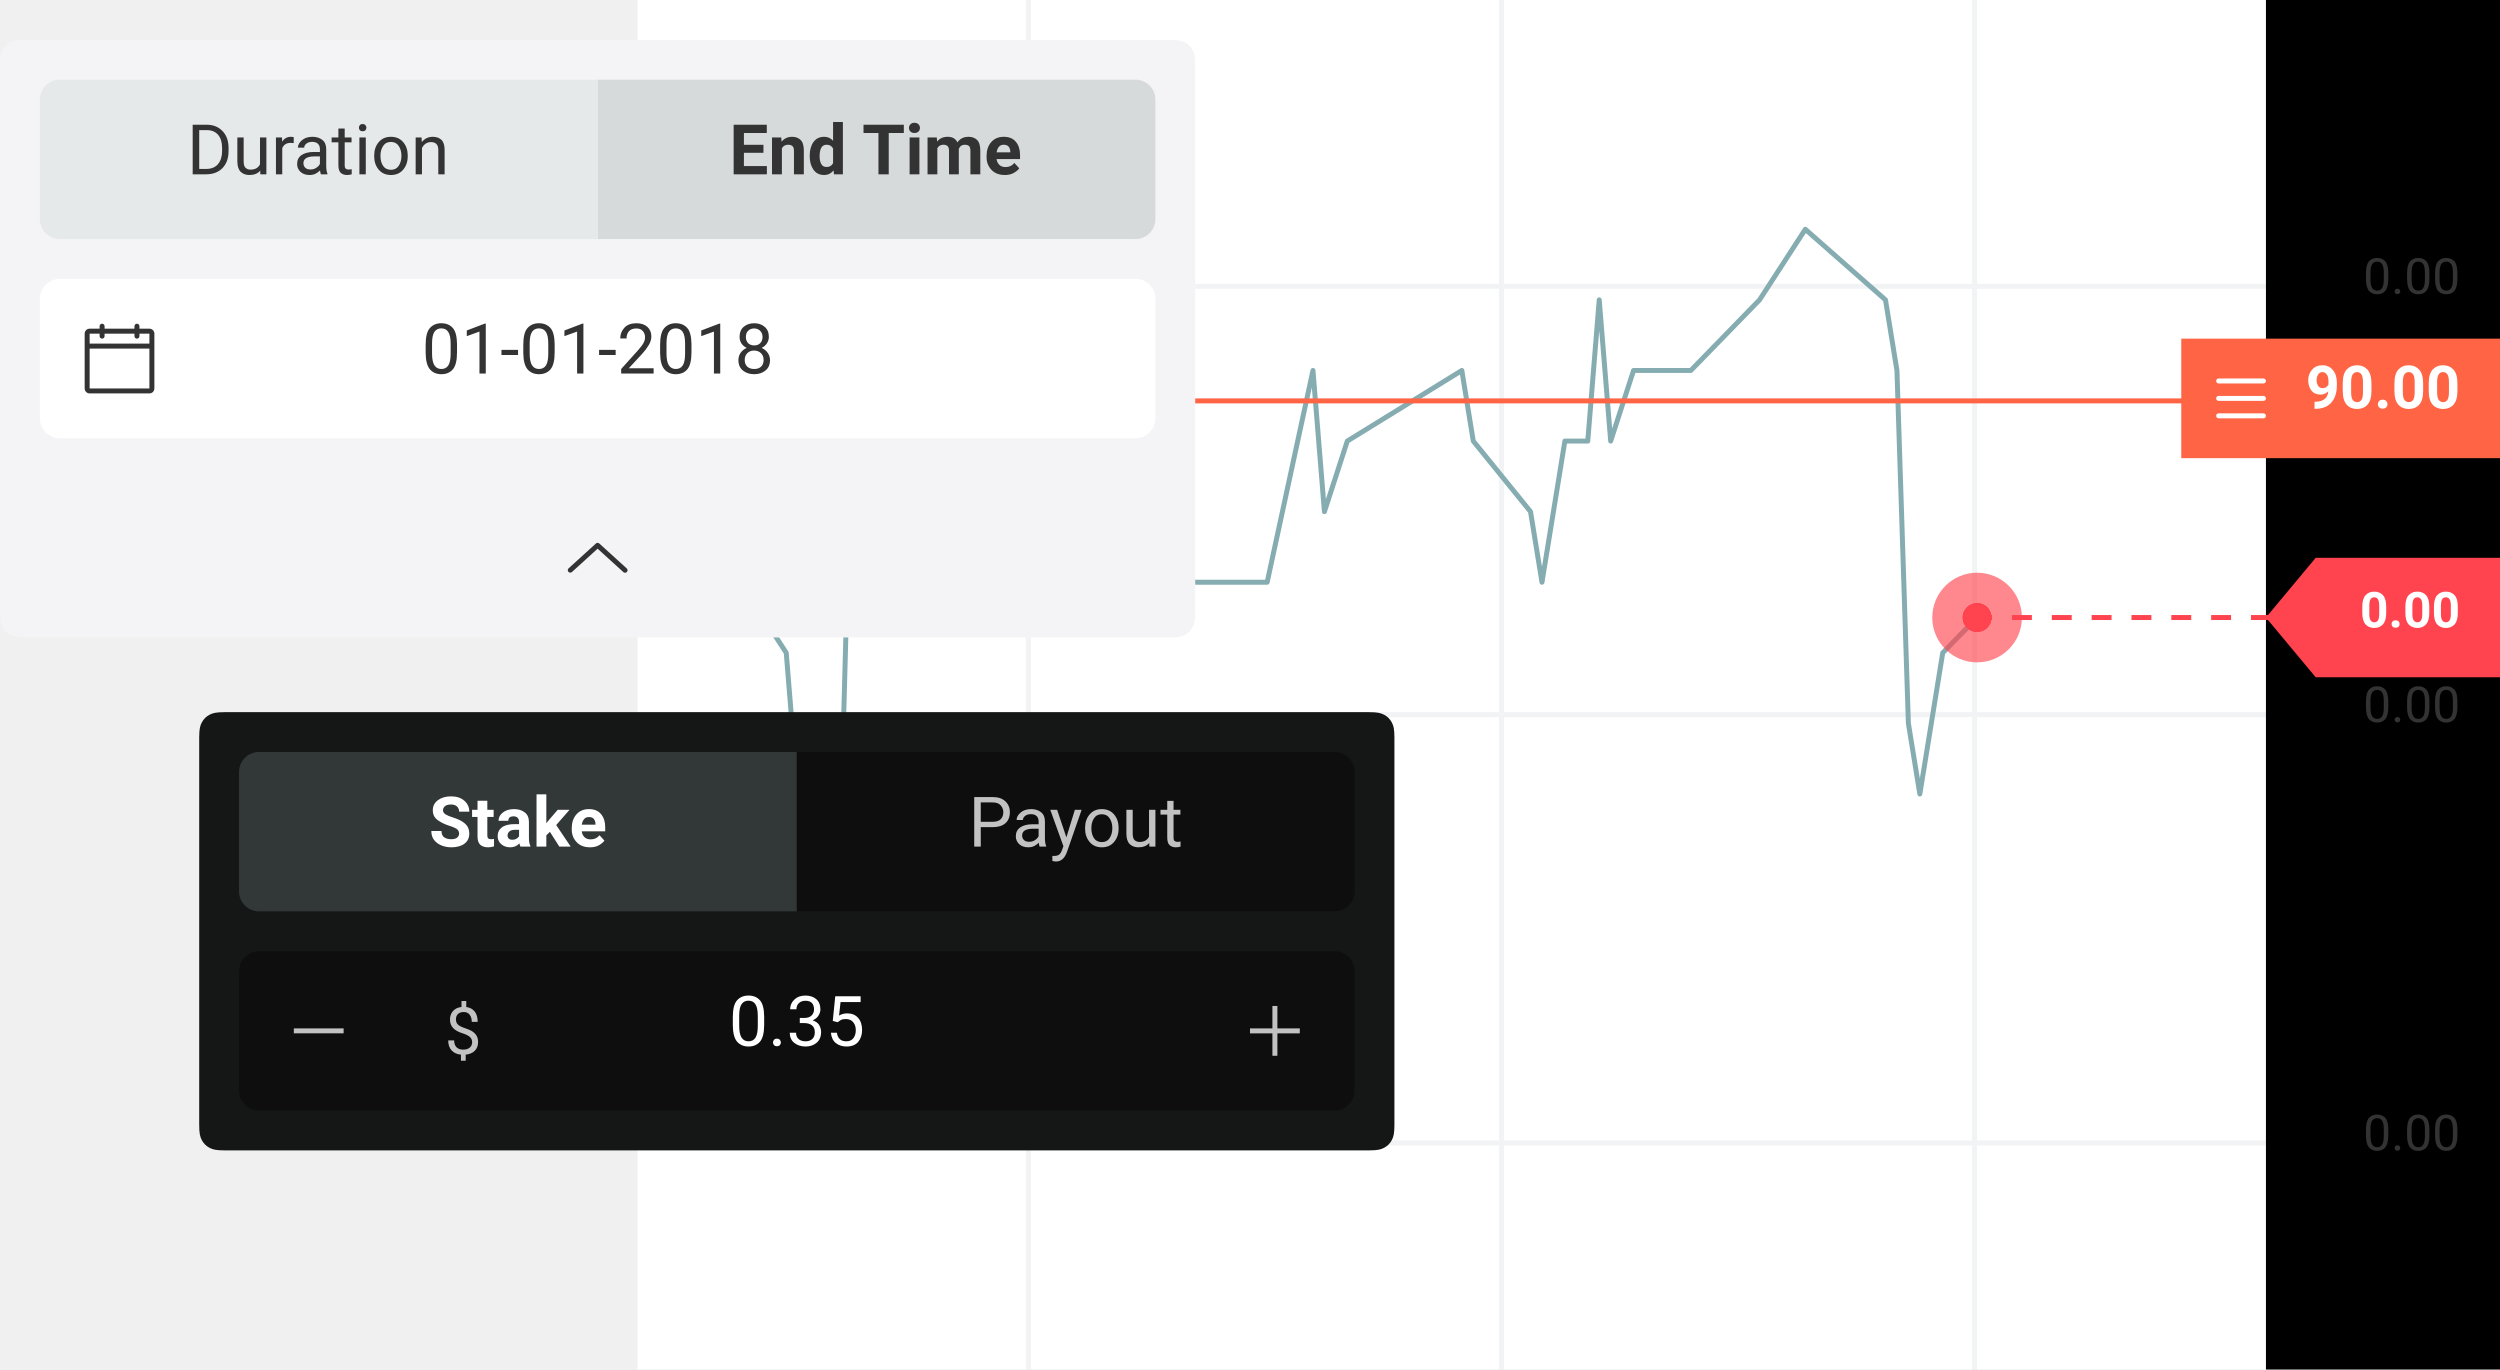
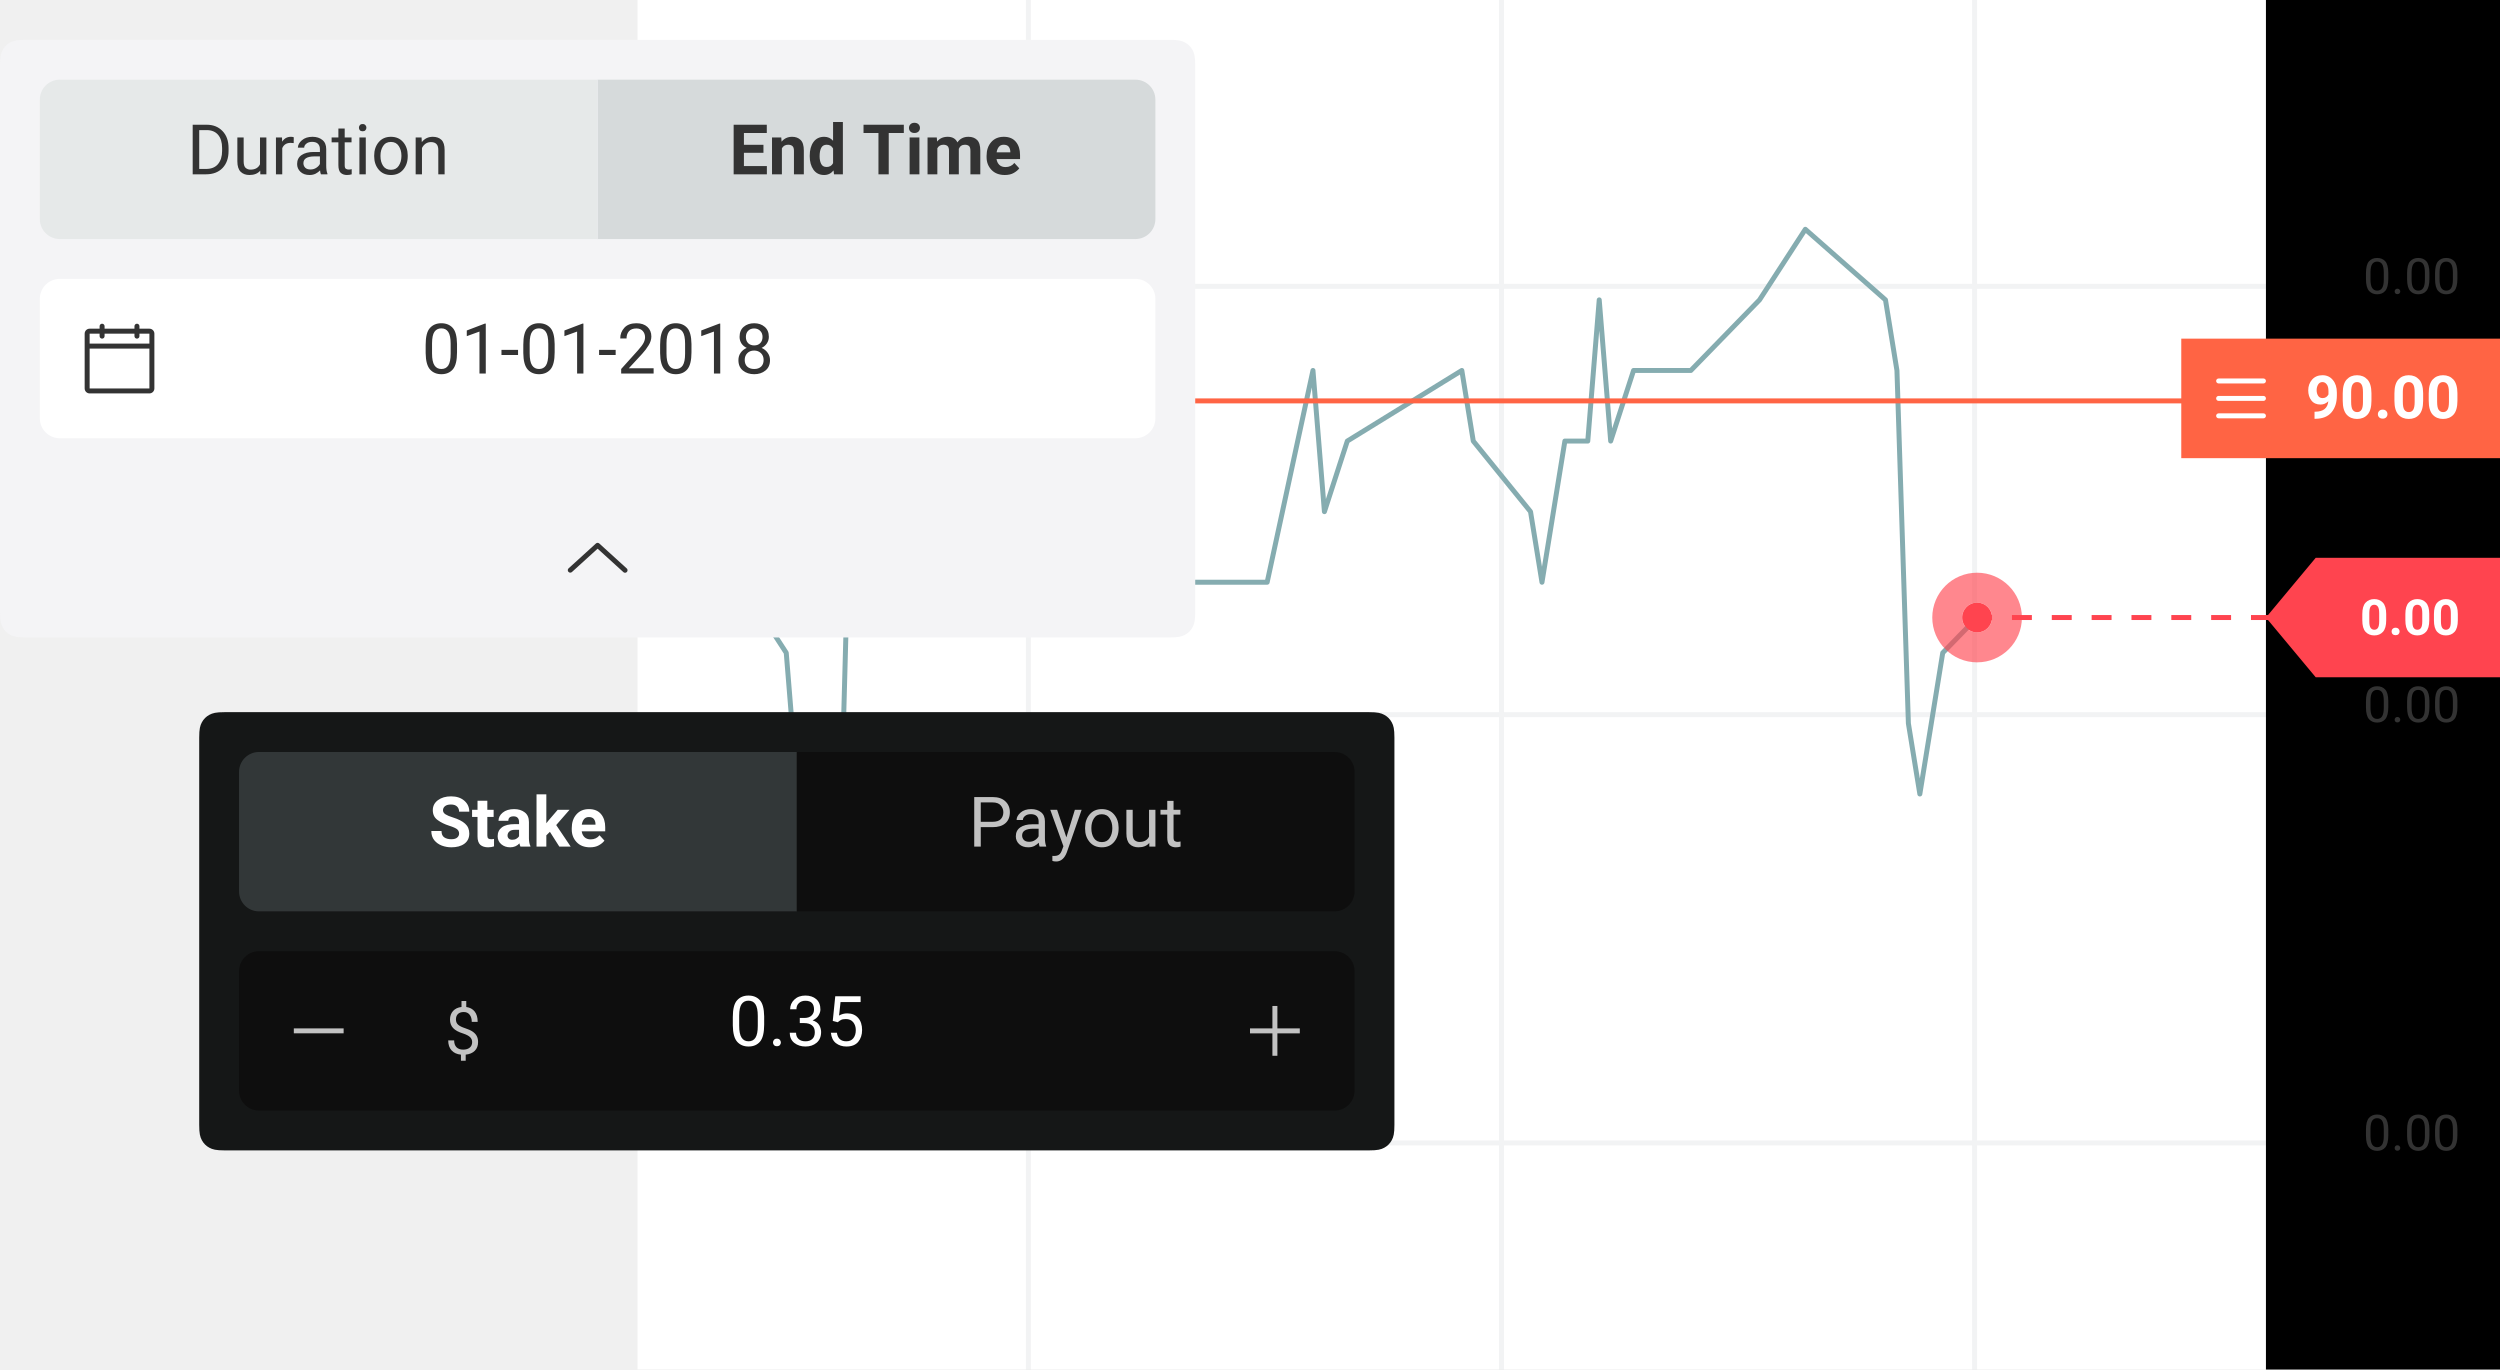
<svg xmlns="http://www.w3.org/2000/svg" xmlns:xlink="http://www.w3.org/1999/xlink" width="502" height="275" viewBox="0 0 502 275" aria-labelledby="how-you-want-icon-title">
  <defs>
    <path id="hywa" d="M0 0h374v275H0z" />
    <path id="hywc" d="M0 0h734v704H0z" />
    <linearGradient id="hywe" x1="50%" x2="50%" y1="0%" y2="114.855%">
      <stop offset="0%" stop-color="#FFF" />
      <stop offset="100%" stop-color="#FFF" stop-opacity="0" />
    </linearGradient>
    <linearGradient id="hywf" x1="50%" x2="50%" y1="100%" y2="0%">
      <stop offset="0%" stop-color="#FFF" stop-opacity="0" />
      <stop offset="100%" stop-color="#85ACB0" stop-opacity=".16" />
    </linearGradient>
    <path id="hywg" d="M0 0h47v630H0z" />
    <filter id="hywh" width="102.1%" height="100.2%" x="-1.1%" y="-.1%" filterUnits="objectBoundingBox">
      <feOffset dx="1" in="SourceAlpha" result="shadowOffsetInner1" />
      <feComposite in="shadowOffsetInner1" in2="SourceAlpha" k2="-1" k3="1" operator="arithmetic" result="shadowInnerInner1" />
      <feColorMatrix in="shadowInnerInner1" values="0 0 0 0 0.957 0 0 0 0 0.957 0 0 0 0 0.965 0 0 0 1 0" />
    </filter>
    <filter id="hywi" width="1100%" height="1100%" x="-500%" y="-500%" filterUnits="objectBoundingBox">
      <feGaussianBlur in="SourceGraphic" stdDeviation="8" />
    </filter>
    <linearGradient id="hywj" x1="0%" x2="67.3%" y1="50%" y2="50%">
      <stop offset="0%" stop-color="#FFF" />
      <stop offset="100%" stop-color="#FFF" stop-opacity="0" />
    </linearGradient>
    <linearGradient id="hywk" x1="50%" x2="50%" y1="0%" y2="54.521%">
      <stop offset="0%" stop-color="#FFF" />
      <stop offset="100%" stop-color="#FFF" stop-opacity="0" />
    </linearGradient>
    <rect id="hywl" width="231" height="58" rx="4" />
    <rect id="hywn" width="224" height="32" rx="4" />
  </defs>
  <g fill="none" fill-rule="evenodd">
    <g transform="translate(128)">
      <mask id="hywb" fill="#fff">
        <use xlink:href="#hywa" />
      </mask>
      <use fill="#D8D8D8" opacity=".27" xlink:href="#hywa" />
      <g mask="url(#hywb)">
        <g transform="translate(-360 -165)">
          <mask id="hywd" fill="#fff">
            <use xlink:href="#hywc" />
          </mask>
          <use fill="#FFF" fill-rule="nonzero" xlink:href="#hywc" />
          <g mask="url(#hywd)">
            <g fill="#F2F3F4" fill-rule="nonzero">
              <path d="M0 51h694v-1H0zM0 137h694v-1H0zM0 223h694v-1H0zM0 309h694v-1H0zM0 395h694v-1H0zM0 481h694v-1H0zM0 567h694v-1H0z" />
            </g>
            <path fill="#F2F3F4" fill-rule="nonzero" d="M628 630h1V0h-1z" />
            <path fill="url(#e)" fill-rule="nonzero" d="M0 0h39v20H0z" transform="translate(609)" />
            <text fill="#333" font-family="Roboto-Regular, Roboto" font-size="10" transform="translate(609)">
              <tspan x=".232" y="651">00:00:00</tspan>
            </text>
            <path fill="#F2F3F4" fill-rule="nonzero" d="M533 630h1V0h-1z" />
            <path fill="url(#e)" fill-rule="nonzero" d="M0 0h39v20H0z" transform="translate(514)" />
            <text fill="#333" font-family="Roboto-Regular, Roboto" font-size="10" transform="translate(514)">
              <tspan x=".232" y="651">00:00:00</tspan>
            </text>
            <path fill="#F2F3F4" fill-rule="nonzero" d="M438 630h1V0h-1z" />
            <path fill="url(#e)" fill-rule="nonzero" d="M0 0h39v20H0z" transform="translate(419)" />
            <text fill="#333" font-family="Roboto-Regular, Roboto" font-size="10" transform="translate(419)">
              <tspan x=".232" y="651">00:00:00</tspan>
            </text>
            <path fill="#F2F3F4" fill-rule="nonzero" d="M343 630h1V0h-1z" />
            <path fill="url(#e)" fill-rule="nonzero" d="M0 0h39v20H0z" transform="translate(324)" />
            <text fill="#333" font-family="Roboto-Regular, Roboto" font-size="10" transform="translate(324)">
              <tspan x=".232" y="651">00:00:00</tspan>
            </text>
            <g>
              <path fill="#F2F3F4" fill-rule="nonzero" d="M248 630h1V0h-1z" />
              <path fill="url(#e)" fill-rule="nonzero" d="M0 0h39v20H0z" transform="translate(229)" />
              <text fill="#333" font-family="Roboto-Regular, Roboto" font-size="10" transform="translate(229)">
                <tspan x=".232" y="651">00:00:00</tspan>
              </text>
            </g>
            <g>
              <path fill="#F2F3F4" fill-rule="nonzero" d="M153 630h1V0h-1z" />
              <path fill="url(#e)" fill-rule="nonzero" d="M0 0h39v20H0z" transform="translate(134)" />
              <text fill="#333" font-family="Roboto-Regular, Roboto" font-size="10" transform="translate(134)">
                <tspan x=".232" y="651">00:00:00</tspan>
              </text>
            </g>
            <g>
              <path fill="#F2F3F4" fill-rule="nonzero" d="M58 630h1V0h-1z" />
              <path fill="url(#e)" fill-rule="nonzero" d="M0 0h39v20H0z" transform="translate(39)" />
              <text fill="#333" font-family="Roboto-Regular, Roboto" font-size="10" transform="translate(39)">
                <tspan x=".232" y="651">00:00:00</tspan>
              </text>
            </g>
            <g>
              <path fill="#F2F3F4" fill-rule="nonzero" d="M-37 630h1V0h-1z" />
              <path fill="url(#e)" fill-rule="nonzero" d="M0 0h39v20H0z" transform="translate(-56)" />
              <text fill="#333" font-family="Roboto-Regular, Roboto" font-size="10" transform="translate(-56)">
                <tspan x=".232" y="651">00:00:00</tspan>
              </text>
            </g>
            <g>
              <path fill="#F2F3F4" fill-rule="nonzero" d="M-132 630h1V0h-1z" />
              <path fill="url(#e)" fill-rule="nonzero" d="M0 0h39v20H0z" transform="translate(-151)" />
              <text fill="#333" font-family="Roboto-Regular, Roboto" font-size="10" transform="translate(-151)">
                <tspan x=".232" y="651">00:00:00</tspan>
              </text>
            </g>
            <g>
              <path fill="#F2F3F4" fill-rule="nonzero" d="M-226 630h1V0h-1z" />
              <path fill="url(#e)" fill-rule="nonzero" d="M0 0h39v20H0z" transform="translate(-245)" />
              <text fill="#333" font-family="Roboto-Regular, Roboto" font-size="10" transform="translate(-245)">
                <tspan x=".232" y="651">00:00:00</tspan>
              </text>
            </g>
          </g>
          <g mask="url(#hywd)">
            <path fill="url(#f)" d="M0 99.204l2.3 14.172 6.897 28.344 4.599 14.172 6.897-14.172h4.599l4.598-14.172 2.3 14.172 2.299-14.172 2.299 14.172h4.599l2.299 56.689 4.598-14.172 6.898-14.172 2.3 14.172h9.196l6.898 14.172 2.3-14.172 2.299 14.172 2.299-14.172 11.496-28.345 2.3-42.516 6.897-14.172 13.796 14.172 4.598 14.172h4.599l2.299-14.172 2.3 14.172 2.298-14.172 2.3-14.172 6.897-28.344 4.599-14.172h4.598l2.3-14.172 4.598 14.172h4.599l4.598 14.172 2.3 70.86 2.299-14.172 2.299-85.032 2.3 56.688 2.298-56.688 2.3 28.344 2.299 42.516h4.598l2.3 42.516 2.299-42.516 2.3 14.172H204.632l2.3-14.172 2.299 14.172 2.3-42.516 2.298-28.344h4.599l6.898 14.172H252.918l2.299-14.172 2.3 14.172 6.897-14.172 4.598 14.172 4.599-14.172h6.898l2.299 14.172 2.3 56.688 2.298 14.172 2.3 14.172 4.598 28.345L305.8 212.58h34.489l2.3-14.172 2.299 28.344 2.299 56.688 2.3-70.86 2.299 28.344 2.299 28.344 2.299 14.172 2.3 42.516 4.598-14.172 2.299-28.344 4.599-14.172 2.299-28.344 2.3-28.344h4.598l4.598 14.172h4.599l4.598 28.344 4.599-42.516 2.299-14.172 2.3-14.172 2.298-42.517 2.3-14.172 4.598 14.172h9.197l2.3-14.172 9.196-42.516h4.599l4.598-14.172H471.347l13.795-42.516h9.197l4.599 14.172 11.496-14.172h34.489l6.897 14.172h18.394l2.3 14.172h9.197l6.897-28.344 2.3-14.172L600.105 0l9.197 28.344 2.299 14.172 4.599-14.172 6.897 28.344 2.3-14.172 2.299 28.344 2.299-14.172h4.599l2.299-14.172 6.898 14.172 2.299 42.516 6.898 14.172 2.299 28.344 4.598-14.172h4.599l2.299 14.172 2.3 14.172h4.598l9.197 14.173 2.3 28.344 2.298 28.344h4.599l2.3-42.516 2.298-85.033 2.3 14.172 2.299 28.344 2.3 14.172h25.291l4.598-14.172 2.3-28.344 4.598 14.172 6.898-14.172 2.3 28.344 4.598 14.172 2.299-14.172 4.598 14.172h18.394l9.197-42.516 2.3 28.344 4.598-14.172 22.993-14.172 2.299 14.172 11.496 14.172 2.3 14.172 2.299-14.172 2.299-14.172h4.598l2.3-28.344 2.299 28.344 4.598-14.172h11.497l13.795-14.172 9.197-14.172 16.095 14.172 2.3 14.172 2.298 70.86 2.3 14.173 4.598-28.344 6.898-7.087V504H0z" transform="translate(-293 126)" />
            <path stroke="#85ACB0" stroke-linecap="round" stroke-linejoin="round" d="M-293 225.217l2.3 14.174 6.897 28.348 4.599 14.174 6.897-14.174h4.599l4.598-14.174 2.3 14.174 2.299-14.174 2.299 14.174h4.599l2.299 56.696 4.598-14.174 6.898-14.174 2.3 14.174h9.196l6.898 14.174 2.3-14.174 2.299 14.174 2.299-14.174 11.496-28.348 2.3-42.522 6.897-14.174 13.796 14.174 4.598 14.174h4.599l2.299-14.174 2.3 14.174 2.298-14.174 2.3-14.174 6.897-28.347 4.599-14.174h4.598l2.3-14.174 4.598 14.174h4.599l4.598 14.174 2.3 70.87 2.299-14.175 2.299-85.043 2.3 56.695 2.298-56.695 2.3 28.348 2.299 42.521h4.598l2.3 42.522 2.299-42.522 2.3 14.174H-88.368l2.3-14.174 2.299 14.174 2.3-42.522 2.298-28.347h4.599l6.898 14.174H-40.082l2.299-14.174 2.3 14.174 6.897-14.174 4.598 14.174 4.599-14.174h6.898l2.299 14.174 2.3 56.695 2.298 14.174 2.3 14.174 4.598 28.348L12.8 338.609H47.29l2.3-14.174 2.299 28.348 2.299 56.695 2.3-70.87 2.299 28.349 2.299 28.347 2.299 14.174 2.3 42.522 4.598-14.174 2.299-28.348 4.599-14.174 2.299-28.347 2.3-28.348h4.598l4.598 14.174h4.599l4.598 28.347 4.599-42.521 2.299-14.174 2.3-14.174 2.298-42.522 2.3-14.174 4.598 14.174h9.197l2.3-14.174 9.196-42.522h4.599l4.598-14.173H178.347l13.795-42.522h9.197l4.599 14.174 11.496-14.174h34.489l6.897 14.174h18.394l2.3 14.174h9.197l6.897-28.348 2.3-14.174L307.105 126l9.197 28.348 2.299 14.174 4.599-14.174 6.897 28.348 2.3-14.174 2.299 28.348 2.299-14.174h4.599l2.299-14.174 6.898 14.174 2.299 42.521 6.898 14.174 2.299 28.348 4.598-14.174h4.599l2.299 14.174 2.3 14.174h4.598l9.197 14.174 2.3 28.348 2.298 28.348h4.599l2.3-42.522 2.298-85.044 2.3 14.174 2.299 28.348 2.3 14.174h25.291l4.598-14.174 2.3-28.348 4.598 14.174 6.898-14.174 2.3 28.348 4.598 14.174 2.299-14.174 4.598 14.174h18.394l9.197-42.522 2.3 28.348 4.598-14.174 22.993-14.174 2.299 14.174 11.496 14.174 2.3 14.174 2.299-14.174 2.299-14.174h4.598l2.3-28.348 2.299 28.348 4.598-14.174h11.497l13.795-14.174 9.197-14.174 16.095 14.174 2.3 14.174 2.298 70.87 2.3 14.174 4.598-28.348L629 289" />
          </g>
          <g mask="url(#hywd)">
            <g fill-rule="nonzero" transform="translate(687)">
              <use fill="#FFF" xlink:href="#hywg" />
              <use fill="#000" filter="url(#h)" xlink:href="#hywg" />
            </g>
            <text font-family="Roboto-Regular, Roboto" font-size="10" transform="translate(687)">
              <tspan x="19.522" y="52" fill="#333">0.00</tspan>
            </text>
            <text font-family="Roboto-Regular, Roboto" font-size="10" transform="translate(687)">
              <tspan x="19.522" y="138" fill="#333">0.00</tspan>
            </text>
            <text font-family="Roboto-Regular, Roboto" font-size="10" transform="translate(687)">
              <tspan x="19.522" y="224" fill="#333">0.00</tspan>
            </text>
            <text font-family="Roboto-Regular, Roboto" font-size="10" transform="translate(687)">
              <tspan x="19.522" y="310" fill="#333">0.00</tspan>
            </text>
            <text font-family="Roboto-Regular, Roboto" font-size="10" transform="translate(687)">
              <tspan x="19.522" y="396" fill="#333">0.00</tspan>
            </text>
            <text font-family="Roboto-Regular, Roboto" font-size="10" transform="translate(687)">
              <tspan x="19.522" y="482" fill="#333">0.00</tspan>
            </text>
            <text font-family="Roboto-Regular, Roboto" font-size="10" transform="translate(687)">
              <tspan x="19.522" y="568" fill="#333">0.00</tspan>
            </text>
          </g>
          <path fill="#F2F3F4" fill-rule="nonzero" d="M0 629h688v1H0z" mask="url(#hywd)" />
        </g>
        <path stroke="#FF444F" stroke-dasharray="4" d="M268 124h106" />
        <g fill-rule="nonzero" transform="translate(266 121)">
          <circle cx="3" cy="3" r="3" fill="#FF444F" />
          <circle cx="3" cy="3" r="6" stroke="#FF444F" stroke-opacity=".64" stroke-width="6" filter="url(#i)" />
        </g>
        <path fill="#FF444F" fill-rule="nonzero" d="M337 112h37v24h-37l-10-12z" />
-         <text fill="#FFF" font-family="Roboto-Bold, Roboto" font-size="10" font-weight="bold" transform="translate(327 112)">
+         <text fill="#FFF" font-family="Roboto-Bold, Roboto" font-size="10" font-weight="bold" transform="translate(327 113.5)">
          <tspan x="18.883" y="14">0.00</tspan>
        </text>
        <g fill-rule="nonzero">
          <path fill="url(#j)" d="M0 0h80v688H0z" transform="translate(-360 -165)" />
          <path fill="url(#k)" d="M0 0h734v80H0z" transform="translate(-360 -165)" />
        </g>
        <g>
          <path fill="#FFF" fill-rule="nonzero" d="M-360 499h734v40h-734z" />
          <path fill="#F2F3F4" fill-rule="nonzero" d="M-360 499h734v1h-734z" />
          <path fill-rule="nonzero" d="M165 511h16v16h-16z" />
          <path fill="#333" d="M173.167 513.667c.276 0 .5.149.5.333v4.667H178c.164 0 .3.177.328.41l.005.09c0 .276-.149.5-.333.5h-4.333V524c0 .164-.177.3-.41.328l-.09.005c-.276 0-.5-.149-.5-.333v-4.333H168c-.164 0-.3-.177-.328-.41l-.005-.09c0-.276.149-.5.333-.5h4.667V514c0-.164.177-.3.41-.328z" />
          <path fill-rule="nonzero" d="M125 511h16v16h-16z" />
          <path fill="#333" d="M128 519.667h10c.184 0 .333-.224.333-.5s-.149-.5-.333-.5h-10c-.184 0-.333.224-.333.5s.149.5.333.5zM88.667 521.667c.184 0 .333.149.333.333v1h8v-1c0-.184.15-.333.333-.333h2c.184 0 .334.149.334.333v3.333c0 .184-.15.334-.334.334H86.667a.333.333 0 0 1-.334-.334V522c0-.184.15-.333.334-.333zm-.334.666H87V525h12v-2.667h-1.333v1c0 .184-.15.334-.334.334h-8.666a.333.333 0 0 1-.334-.334v-1zm5.667-10c.184 0 .333.15.333.334v5H96c.275 0 .431.313.267.533l-3 4a.333.333 0 0 1-.534 0l-3-4a.333.333 0 0 1 .267-.533h1.667v-5c0-.184.149-.334.333-.334h2zm-.333.667h-1.334v5c0 .184-.149.333-.333.333h-1.333L93 521.444l2.333-3.11H94a.333.333 0 0 1-.333-.334v-5z" />
          <g stroke="#979797" stroke-linejoin="round">
            <path d="M56.667 512.667l2.666 2.666L50.667 524l-4 1.333 1.333-4z" />
            <path stroke-linecap="round" d="M55 514.333L57.667 517M50.667 524L48 521.333M46.667 525.333H58" />
          </g>
          <path fill="#333" d="M56.902 512.431l2.667 2.667c.13.13.13.34 0 .471l-8.667 8.667a.333.333 0 0 1-.108.072l-.025.01-2.047.681L58 525c.164 0 .3.177.328.41l.005.09c0 .276-.149.5-.333.5H46.667c-.184 0-.334-.224-.334-.5 0-.035.003-.07.007-.102a.315.315 0 0 1 .01-.17l1.332-3.994.006-.017-.004.01a.333.333 0 0 1 .024-.054l.02-.034.036-.041 8.667-8.667c.13-.13.341-.13.471 0zm-8.757 9.518l-.951 2.857 2.855-.953-1.904-1.904zM55 514.804l-6.53 6.53 2.196 2.194L57.195 517 55 514.804zm-7.236 6.294l-.031.036-.009.012a.333.333 0 0 1 .04-.048zm8.903-7.96l-1.196 1.195 2.195 2.195 1.196-1.195-2.195-2.195z" />
          <g stroke="#979797" stroke-linejoin="round">
            <path d="M6.667 514.667H12v-2l4 3-4 3v-2H6.667zM19.333 521.333H14v-2l-4 3 4 3v-2h5.333z" />
          </g>
          <path fill="#333" d="M13.8 519.067a.333.333 0 0 1 .533.266V521h5c.184 0 .334.15.334.333v2c0 .184-.15.334-.334.334h-5v1.666a.333.333 0 0 1-.533.267l-4-3a.333.333 0 0 1 0-.533zm-.133.933l-3.111 2.333 3.11 2.334v-1.334c0-.184.15-.333.334-.333h5v-1.333h-5a.333.333 0 0 1-.333-.334V520zm-1.467-7.6l4 3c.178.133.178.4 0 .533l-4 3a.333.333 0 0 1-.533-.266V517h-5a.333.333 0 0 1-.334-.333v-2c0-.184.15-.334.334-.334h5v-1.666c0-.275.313-.432.533-.267zm.133.933v1.334c0 .184-.149.333-.333.333H7v1.333h5c.184 0 .333.15.333.334V518l3.111-2.333-3.11-2.334z" />
          <g>
            <g stroke="#979797" stroke-linejoin="round">
              <path d="M-33.333 514h12.666-12.666zM-33.333 524.667h10-10z" />
              <path stroke-linecap="round" d="M-32.667 512.667v12.666M-21.333 512.667V520M-30.667 520.667L-28 518l2 2.667 2.667-3.334M-22 521.333V524zM-23.333 522.667h2.666" />
            </g>
            <path fill="#333" d="M-21.167 512.333c.246 0 .45.118.492.274l.008.06v1c.184 0 .334.224.334.5 0 .245-.118.45-.274.492l-.06.008V520c0 .184-.224.333-.5.333-.245 0-.45-.118-.492-.273l-.008-.06v-5.334H-32v9.667h8.668c.184 0 .333.224.333.5 0 .246-.118.45-.273.492l-.06.008H-32c0 .184-.224.334-.5.334-.245 0-.45-.118-.492-.274l-.008-.06h-.333c-.184 0-.334-.224-.334-.5 0-.245.118-.45.274-.492l.06-.008h.332v-9.667h-.332c-.184 0-.334-.223-.334-.5 0-.245.118-.449.274-.491l.06-.008h.332l.001-1c0-.164.177-.3.41-.328l.09-.006c.245 0 .45.118.492.274l.008.06v1h10.333v-1c0-.144.136-.266.326-.313l.084-.015.09-.006zm-.756 8.672l.09-.005c.245 0 .45.118.492.273l.008.06v1h.666c.164 0 .3.177.328.41l.006.09c0 .246-.118.45-.274.492l-.06.008h-.667V524c0 .164-.176.3-.41.328l-.09.005c-.245 0-.449-.118-.491-.273l-.008-.06v-.667h-1c-.164 0-.3-.177-.328-.41l-.006-.09c0-.245.118-.45.274-.492l.06-.008h1v-1c0-.163.177-.3.41-.328l.09-.005zm-1.202-3.932a.333.333 0 0 1 .093.403l-.041.066-2.667 3.333a.334.334 0 0 1-.472.049l-.055-.057-1.77-2.36-2.394 2.395a.333.333 0 0 1-.52-.41l.049-.061 2.666-2.667a.334.334 0 0 1 .452-.018l.05.054 1.743 2.322 2.397-2.997a.333.333 0 0 1 .469-.052z" />
          </g>
          <g>
            <text fill="#333" font-family="Roboto-Regular, Roboto" font-size="12" transform="translate(-99.302 510)">
              <tspan x="1.129" y="11">30 Min</tspan>
            </text>
            <path fill="#000" fill-opacity=".8" d="M-113.843 511v3h2.5v10h-2.5v3h-1v-3h-2.5v-10h2.5v-3h1z" />
          </g>
          <g>
            <path fill-rule="nonzero" d="M-167 511h16v16h-16z" />
            <path fill="#333" d="M-159 511a1 1 0 0 1 .993.883l.007.117v1l-.003.084a6.002 6.002 0 0 1 4.92 4.92L-153 518h1a1 1 0 0 1 .117 1.993L-152 520h-1l-.084-.003a6.001 6.001 0 0 1-4.92 4.92l.004.083v1a1 1 0 0 1-2 0v-1l.003-.084a6.001 6.001 0 0 1-4.92-4.92L-165 520h-1a1 1 0 0 1-.117-1.993L-166 518h1l.084.003a6.002 6.002 0 0 1 4.92-4.92L-160 513v-1a1 1 0 0 1 1-1zm0 4a4 4 0 1 0 0 8 4 4 0 0 0 0-8z" />
          </g>
        </g>
        <g transform="translate(-360 -165)">
          <rect width="247" height="74" fill="#F2F3F4" fill-rule="nonzero" rx="4" />
          <g transform="translate(8 8)">
            <mask id="hywm" fill="#fff">
              <use xlink:href="#hywl" />
            </mask>
            <use fill="#FFF" xlink:href="#hywl" />
            <g fill="#333" mask="url(#hywm)">
              <path d="M212.164 26.13a.5.5 0 1 1 .672.74l-5.5 5a.5.5 0 0 1-.672 0l-5.5-5a.5.5 0 0 1 .672-.74L207 30.824l5.164-4.694z" />
            </g>
            <g mask="url(#hywm)">
              <path fill="#4BB4B3" fill-rule="nonzero" d="M175 37l6 8h-12z" />
              <text font-family="Roboto-Regular, Roboto" font-size="12" transform="translate(56 8)">
                <tspan x="0" y="35" fill="#333">84.54 - 0.14 (0.16%)</tspan>
              </text>
              <text fill-opacity=".8" font-family="Roboto-Bold, Roboto" font-size="16" font-weight="bold" transform="translate(56 8)">
                <tspan x="0" y="15" fill="#000">AUD/JPY</tspan>
              </text>
            </g>
            <g mask="url(#hywm)">
              <g transform="translate(8 17)">
                <path fill="#0D47A1" fill-rule="nonzero" d="M22.203 0H1.797C.805 0 0 .817 0 1.826v12.322c0 1.008.805 1.826 1.797 1.826h20.406c.992 0 1.797-.818 1.797-1.826V1.826C24 .817 23.195 0 22.203 0z" />
                <path fill="#FFF" fill-rule="nonzero" d="M.414 7.987h.719l3.833-2.551v2.55h2.069v-2.55l3.832 2.55h.72a.417.417 0 0 0 .413-.42v-.333L8.712 5.044H12V2.943H8.711L12 .753V.42a.417.417 0 0 0-.414-.42h-.719L7.034 2.551V0H4.965v2.551L1.258.084a1.807 1.807 0 0 0-1.017.83l3.048 2.029H0v2.101h3.289L0 7.233v.333c0 .233.185.42.414.42zM6.125 10.279l.313 1.047 1-.405c.086-.034.163.065.111.142l-.611.9.936.543c.08.046.052.17-.04.176l-1.075.076.166 1.082c.014.092-.098.147-.16.078l-.729-.806-.729.806c-.062.069-.174.014-.16-.078l.166-1.082-1.075-.076c-.091-.006-.119-.13-.04-.176l.937-.542-.612-.901c-.052-.077.026-.176.111-.142l1 .405.313-1.047a.093.093 0 0 1 .178 0zm12.31 1.524l.153.512.488-.198c.042-.017.08.031.055.069l-.3.44.458.265c.039.022.025.083-.02.086l-.524.037.08.528c.008.045-.047.072-.078.039l-.356-.394-.356.394c-.03.033-.085.006-.078-.039l.081-.528-.525-.037c-.045-.003-.058-.064-.02-.086l.458-.265-.299-.44c-.025-.038.013-.086.054-.07l.49.199.152-.512a.045.045 0 0 1 .087 0zm1.18-4.125a.052.052 0 0 1 .1 0l.122.373.387.003c.05 0 .071.065.03.096l-.31.233.116.375c.015.049-.04.09-.08.06l-.315-.23-.315.23c-.04.03-.095-.011-.08-.06l.117-.375-.312-.233c-.04-.03-.02-.095.03-.096l.388-.003zm-4.582-.92l.152.512.49-.198c.041-.016.08.032.054.07l-.3.44.458.265c.039.022.025.082-.02.086l-.524.037.08.528c.008.045-.047.072-.078.038l-.356-.393-.356.393c-.03.034-.085.007-.078-.038l.081-.528-.525-.037c-.045-.004-.058-.064-.02-.086l.458-.265-.299-.44c-.025-.038.013-.086.054-.07l.49.198.152-.511a.045.045 0 0 1 .087 0zm6.62-1.681l.153.512.49-.198c.04-.017.079.031.053.069l-.298.44.457.265c.039.023.025.083-.02.086l-.525.037.081.529c.007.045-.047.072-.078.038l-.356-.394-.356.394c-.03.033-.085.007-.078-.038l.081-.529-.525-.037c-.045-.003-.058-.063-.02-.086l.458-.265-.299-.44c-.025-.038.013-.086.054-.07l.49.199.152-.512a.045.045 0 0 1 .087 0zm-3.218-2.246l.153.512.488-.198c.042-.017.08.031.055.069l-.3.44.458.265c.039.023.025.083-.02.086l-.524.037.08.529c.008.045-.047.072-.078.038l-.356-.394-.356.394c-.03.034-.085.007-.078-.038l.081-.529-.525-.037c-.045-.003-.058-.063-.02-.086l.458-.265-.299-.44c-.025-.038.013-.086.054-.069l.49.198.152-.512a.045.045 0 0 1 .087 0z" />
                <path fill="#F44336" fill-rule="nonzero" d="M6.62 0v3.363H12v1.261H6.62v3.363H5.38V4.624H0V3.363h5.38V0h1.24zM4.955 5.044L.492 7.987H.414a.398.398 0 0 1-.305-.145l-.05-.071 4.135-2.727h.76zm3.164 0L11.993 7.6a.416.416 0 0 1-.234.346l-4.4-2.902h.76zM.685.393l3.867 2.55h-.76L.386.696C.473.584.574.482.685.393zM11.586 0c.122 0 .227.056.301.141l.05.07-4.142 2.732h-.76L11.496 0h.09z" />
                <rect width="23" height="15" x=".5" y=".5" stroke="#000" stroke-opacity=".04" rx="2" />
                <rect width="23" height="15" x=".5" y=".5" stroke="#000" stroke-opacity=".04" rx="2" />
                <g transform="translate(8 8)">
                  <g fill-rule="nonzero">
                    <path fill="#FFF" d="M22.203.013H1.797C.805.013 0 .831 0 1.84v12.322c0 1.008.805 1.826 1.797 1.826h20.406c.992 0 1.797-.818 1.797-1.826V1.839C24 .831 23.195.013 22.203.013z" />
                    <ellipse cx="12" cy="8" fill="#ED293F" rx="4.552" ry="4.624" />
                  </g>
                  <rect width="23" height="15" x=".5" y=".5" stroke="#000" stroke-opacity=".04" rx="2" />
                </g>
                <rect width="23" height="15" x="8.5" y="8.5" stroke="#000" stroke-opacity=".04" rx="2" />
              </g>
            </g>
          </g>
        </g>
      </g>
      <g mask="url(#hywb)">
        <path stroke="#FF6444" d="M-360 80.5h683" />
        <path fill="#FF6444" fill-rule="nonzero" d="M310 68h64v24h-64z" />
-         <text fill="#FFF" font-family="Roboto-Bold, Roboto" font-size="12" font-weight="bold" transform="translate(314 71)">
+         <text fill="#FFF" font-family="Roboto-Bold, Roboto" font-size="12" font-weight="bold" transform="translate(314 73)">
          <tspan x="20.975" y="11">90.00</tspan>
        </text>
        <path fill="#FFF" d="M326.5 83a.5.5 0 1 1 0 1h-9a.5.5 0 1 1 0-1h9zm0-3.5a.5.5 0 1 1 0 1h-9a.5.5 0 0 1 0-1h9zm0-3.5a.5.5 0 1 1 0 1h-9a.5.5 0 0 1 0-1h9z" />
      </g>
    </g>
    <path fill="#F4F4F6" fill-rule="nonzero" d="M5.128 8h229.744c1.783 0 2.43.186 3.082.534.652.349 1.163.86 1.512 1.512.348.652.534 1.299.534 3.082v109.744c0 1.783-.186 2.43-.534 3.082a3.635 3.635 0 0 1-1.512 1.512c-.652.348-1.299.534-3.082.534H5.128c-1.783 0-2.43-.186-3.082-.534a3.635 3.635 0 0 1-1.512-1.512c-.348-.652-.534-1.299-.534-3.082V13.128c0-1.783.186-2.43.534-3.082a3.635 3.635 0 0 1 1.512-1.512C2.698 8.186 3.345 8 5.128 8z" />
    <path fill="#333" d="M125.164 114.87a.5.5 0 1 0 .672-.74l-5.5-5a.5.5 0 0 0-.672 0l-5.5 5a.5.5 0 0 0 .672.74l5.164-4.694 5.164 4.694z" />
    <g transform="translate(8 56)">
      <rect width="224" height="32" fill="#FFF" rx="4" />
      <path fill="#333" d="M19.5 9a.5.5 0 0 1 .5.5v.5h2a1 1 0 0 1 1 1v11a1 1 0 0 1-1 1H10a1 1 0 0 1-1-1V11a1 1 0 0 1 1-1h2v-.5a.5.5 0 0 1 1 0v.5h6v-.5a.5.5 0 0 1 .5-.5zm2.5 5H10v8h12v-8zm-3-3h-6v.5a.5.5 0 0 1-1 0V11h-2v2h12v-2h-2v.5a.5.5 0 1 1-1 0V11z" />
      <text fill="#333" font-family="Roboto-Regular, Roboto" font-size="14">
        <tspan x="76.692" y="19">01-01-2018</tspan>
      </text>
    </g>
    <path fill="#D6DADB" fill-rule="nonzero" d="M120 16h108a4 4 0 0 1 4 4v24a4 4 0 0 1-4 4H120V16z" />
    <text fill="#333" font-family="Roboto-Bold, Roboto" font-size="14" font-weight="bold" transform="translate(120 16)">
      <tspan x="26.424" y="19">End Time</tspan>
    </text>
    <g>
      <path fill="#E6E9E9" d="M12 16h108v32H12a4 4 0 0 1-4-4V20a4 4 0 0 1 4-4z" />
      <text fill="#333" font-family="Roboto-Regular, Roboto" font-size="14" transform="translate(8 16)">
        <tspan x="29.535" y="19">Duration</tspan>
      </text>
    </g>
    <g>
      <path fill="#151717" fill-rule="nonzero" d="M45.128 143h229.744c1.783 0 2.43.186 3.082.534.652.349 1.163.86 1.512 1.512.348.652.534 1.299.534 3.082v77.744c0 1.783-.186 2.43-.534 3.082a3.635 3.635 0 0 1-1.512 1.512c-.652.348-1.299.534-3.082.534H45.128c-1.783 0-2.43-.186-3.082-.534a3.635 3.635 0 0 1-1.512-1.512c-.348-.652-.534-1.299-.534-3.082v-77.744c0-1.783.186-2.43.534-3.082a3.635 3.635 0 0 1 1.512-1.512c.652-.348 1.299-.534 3.082-.534z" />
      <path fill="#323738" fill-rule="nonzero" d="M52 151h108v32H52a4 4 0 0 1-4-4v-24a4 4 0 0 1 4-4z" />
      <text fill="#FFF" font-family="Roboto-Bold, Roboto" font-size="14" font-weight="bold" transform="translate(48 151)">
        <tspan x="38.124" y="19">Stake</tspan>
      </text>
      <g>
        <path fill="#0E0E0E" fill-rule="nonzero" d="M160 151h108a4 4 0 0 1 4 4v24a4 4 0 0 1-4 4H160v-32z" />
        <text fill="#C2C2C2" font-family="Roboto-Regular, Roboto" font-size="14" transform="translate(160 151)">
          <tspan x="34.467" y="19">Payout</tspan>
        </text>
      </g>
      <g transform="translate(48 191)">
        <mask id="hywo" fill="#fff">
          <use xlink:href="#hywn" />
        </mask>
        <use fill="#0E0E0E" fill-rule="nonzero" xlink:href="#hywn" />
        <path fill-rule="nonzero" d="M193 1h27a3 3 0 0 1 3 3v24a3 3 0 0 1-3 3h-27V1z" mask="url(#hywo)" />
        <g fill="#C2C2C2" fill-rule="nonzero" mask="url(#hywo)">
          <path d="M208.5 11v4.5h4.5v1h-4.5V21h-1v-4.5H203v-1h4.5V11h1z" />
        </g>
        <path fill-rule="nonzero" d="M4 1h27v30H4a3 3 0 0 1-3-3V4a3 3 0 0 1 3-3z" mask="url(#hywo)" />
        <g mask="url(#hywo)">
          <path fill="#C2C2C2" fill-rule="nonzero" d="M11 15.5h10v1H11z" />
        </g>
        <text fill="#FFF" font-family="Roboto-Regular, Roboto" font-size="14" mask="url(#hywo)">
          <tspan x="98.366" y="19">0.35</tspan>
        </text>
        <g mask="url(#hywo)">
          <path fill="#C2C2C2" fill-rule="nonzero" d="M46.808 18.254c0-.394-.139-.726-.416-.996-.277-.27-.744-.514-1.402-.733-.915-.278-1.582-.641-2-1.09-.42-.447-.63-1.015-.63-1.705 0-.703.206-1.279.616-1.729.41-.45.975-.717 1.692-.803V10h.96v1.204c.722.099 1.284.401 1.686.906.401.506.602 1.198.602 2.076H46.73c0-.604-.144-1.084-.431-1.44-.288-.355-.677-.533-1.167-.533-.511 0-.902.132-1.173.395-.27.264-.406.631-.406 1.103 0 .436.143.785.429 1.044.285.259.756.495 1.411.707.655.212 1.167.445 1.534.7.367.255.638.552.812.89.174.338.261.735.261 1.189 0 .724-.218 1.306-.654 1.748-.436.44-1.047.702-1.834.784V22h-.953v-1.227c-.8-.073-1.426-.357-1.88-.852-.452-.495-.679-1.166-.679-2.014h1.192c0 .595.157 1.054.47 1.375.314.321.759.482 1.335.482.563 0 1.005-.135 1.327-.405.323-.27.484-.638.484-1.105z" />
        </g>
      </g>
    </g>
  </g>
</svg>
